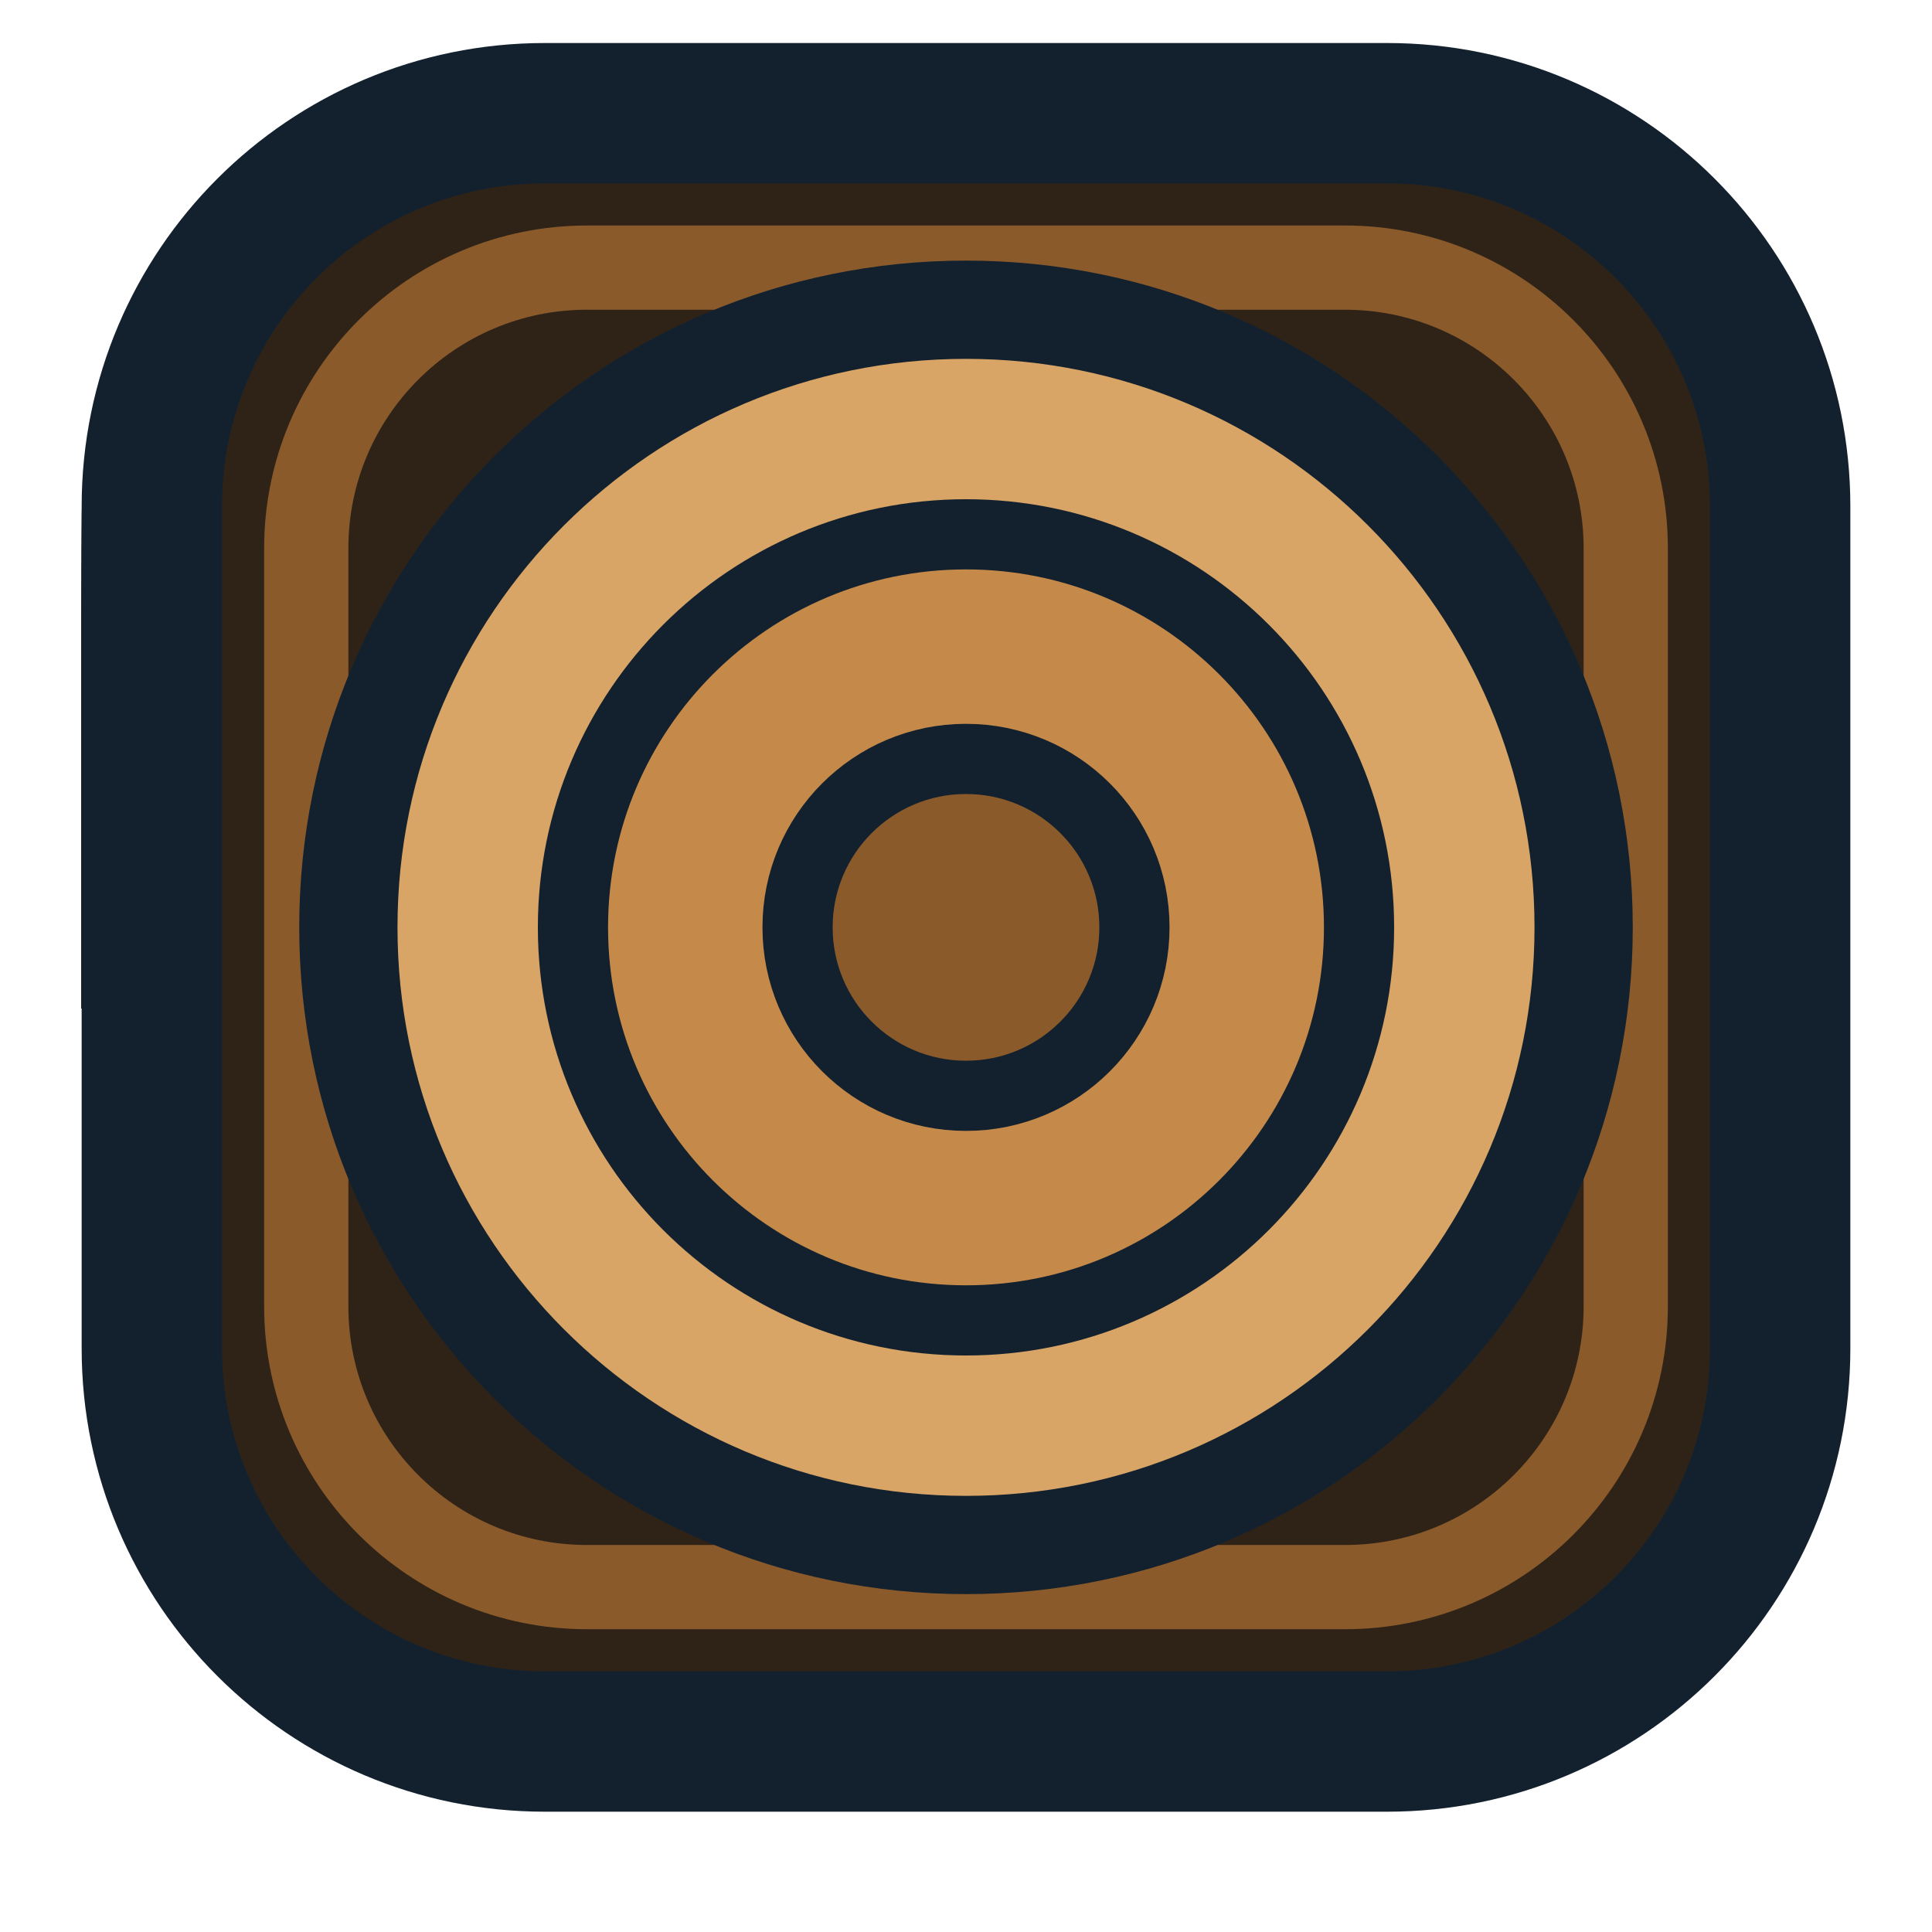
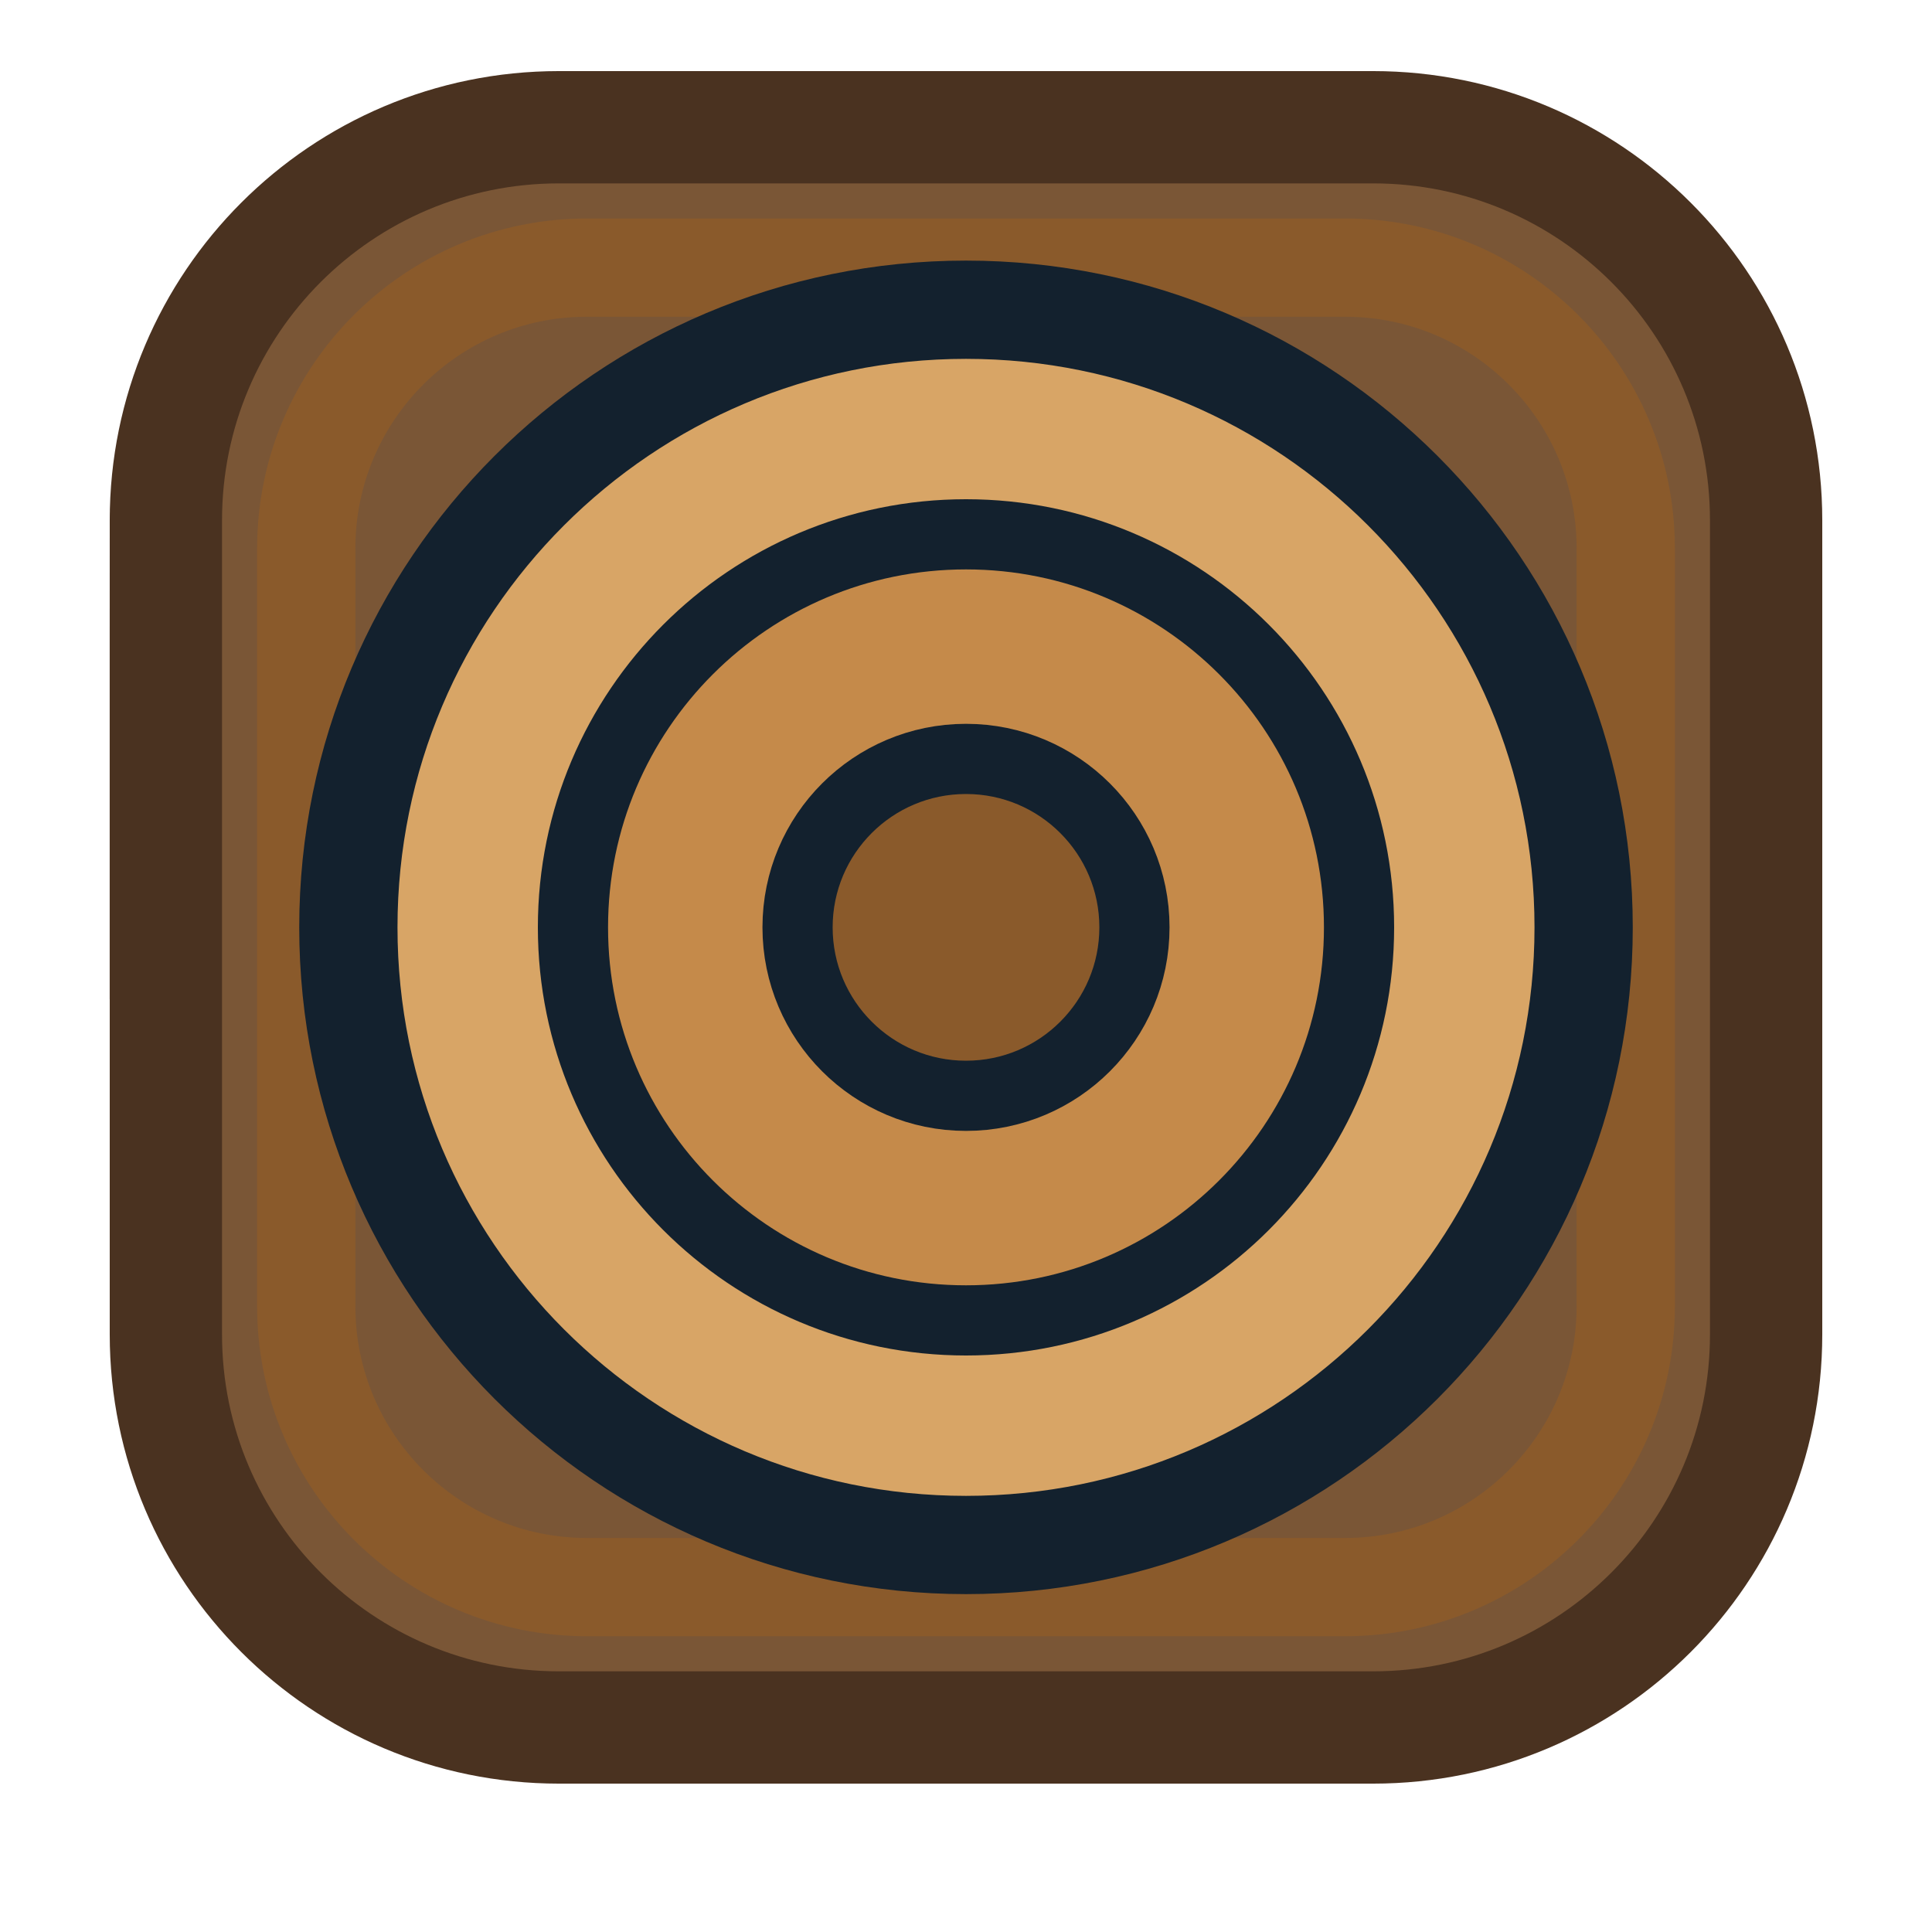
<svg xmlns="http://www.w3.org/2000/svg" viewBox="0 0 128 128" width="128" height="128">
  <defs>
    <filter id="dk" color-interpolation-filters="sRGB">
      <feColorMatrix type="matrix" values="0.32 0 0 0 0  0 0.30 0 0 0  0 0 0.34 0 0  0 0 0 1 0" />
    </filter>
  </defs>
  <svg x="4.48" y="8.96" width="119.04" height="119.04" viewBox="0 0 64 64" filter="url(#dk)">
-     <rect x="3" y="3" width="58" height="58" rx="14" fill="#2f2318" stroke="#13212e" stroke-width="5" />
-     <rect x="8.5" y="8.5" width="47" height="47" rx="10" fill="none" stroke="#8a5a2b" stroke-width="3" />
+     <rect x="3.5" y="3.5" width="57" height="57" rx="14" fill="#7a5636" stroke="#4a3220" stroke-width="4" />
+     <rect x="8.5" y="8.5" width="47" height="47" rx="10" fill="none" stroke="#8a5a2b" stroke-width="3.5" />
    <g fill="#d8a566" stroke="#13212e" stroke-width="3.5" stroke-linejoin="round" stroke-linecap="round">
      <circle cx="32" cy="32" r="22" />
    </g>
    <g fill="#c58a4a" stroke="#13212e" stroke-width="2.5" stroke-linejoin="round" stroke-linecap="round">
      <circle cx="32" cy="32" r="14" />
    </g>
    <g fill="#8a5a2b" stroke="#13212e" stroke-width="2.5" stroke-linejoin="round" stroke-linecap="round">
      <circle cx="32" cy="32" r="6" />
    </g>
  </svg>
  <svg x="4.48" y="7.79" width="119.04" height="119.04" viewBox="0 0 64 64" filter="url(#dk)">
-     <rect x="3" y="3" width="58" height="58" rx="14" fill="#2f2318" stroke="#13212e" stroke-width="5" />
-     <rect x="8.5" y="8.5" width="47" height="47" rx="10" fill="none" stroke="#8a5a2b" stroke-width="3" />
+     <rect x="3.5" y="3.5" width="57" height="57" rx="14" fill="#7a5636" stroke="#4a3220" stroke-width="4" />
+     <rect x="8.5" y="8.5" width="47" height="47" rx="10" fill="none" stroke="#8a5a2b" stroke-width="3.5" />
    <g fill="#d8a566" stroke="#13212e" stroke-width="3.5" stroke-linejoin="round" stroke-linecap="round">
      <circle cx="32" cy="32" r="22" />
    </g>
    <g fill="#c58a4a" stroke="#13212e" stroke-width="2.5" stroke-linejoin="round" stroke-linecap="round">
      <circle cx="32" cy="32" r="14" />
    </g>
    <g fill="#8a5a2b" stroke="#13212e" stroke-width="2.5" stroke-linejoin="round" stroke-linecap="round">
      <circle cx="32" cy="32" r="6" />
    </g>
  </svg>
  <svg x="4.48" y="6.61" width="119.04" height="119.04" viewBox="0 0 64 64" filter="url(#dk)">
-     <rect x="3" y="3" width="58" height="58" rx="14" fill="#2f2318" stroke="#13212e" stroke-width="5" />
-     <rect x="8.5" y="8.5" width="47" height="47" rx="10" fill="none" stroke="#8a5a2b" stroke-width="3" />
+     <rect x="3.5" y="3.5" width="57" height="57" rx="14" fill="#7a5636" stroke="#4a3220" stroke-width="4" />
+     <rect x="8.5" y="8.5" width="47" height="47" rx="10" fill="none" stroke="#8a5a2b" stroke-width="3.5" />
    <g fill="#d8a566" stroke="#13212e" stroke-width="3.5" stroke-linejoin="round" stroke-linecap="round">
      <circle cx="32" cy="32" r="22" />
    </g>
    <g fill="#c58a4a" stroke="#13212e" stroke-width="2.5" stroke-linejoin="round" stroke-linecap="round">
      <circle cx="32" cy="32" r="14" />
    </g>
    <g fill="#8a5a2b" stroke="#13212e" stroke-width="2.5" stroke-linejoin="round" stroke-linecap="round">
      <circle cx="32" cy="32" r="6" />
    </g>
  </svg>
  <svg x="4.48" y="5.44" width="119.04" height="119.04" viewBox="0 0 64 64" filter="url(#dk)">
-     <rect x="3" y="3" width="58" height="58" rx="14" fill="#2f2318" stroke="#13212e" stroke-width="5" />
-     <rect x="8.5" y="8.5" width="47" height="47" rx="10" fill="none" stroke="#8a5a2b" stroke-width="3" />
+     <rect x="3.5" y="3.5" width="57" height="57" rx="14" fill="#7a5636" stroke="#4a3220" stroke-width="4" />
+     <rect x="8.5" y="8.5" width="47" height="47" rx="10" fill="none" stroke="#8a5a2b" stroke-width="3.5" />
    <g fill="#d8a566" stroke="#13212e" stroke-width="3.5" stroke-linejoin="round" stroke-linecap="round">
      <circle cx="32" cy="32" r="22" />
    </g>
    <g fill="#c58a4a" stroke="#13212e" stroke-width="2.5" stroke-linejoin="round" stroke-linecap="round">
      <circle cx="32" cy="32" r="14" />
    </g>
    <g fill="#8a5a2b" stroke="#13212e" stroke-width="2.5" stroke-linejoin="round" stroke-linecap="round">
      <circle cx="32" cy="32" r="6" />
    </g>
  </svg>
  <svg x="4.48" y="4.27" width="119.04" height="119.04" viewBox="0 0 64 64" filter="url(#dk)">
-     <rect x="3" y="3" width="58" height="58" rx="14" fill="#2f2318" stroke="#13212e" stroke-width="5" />
-     <rect x="8.5" y="8.5" width="47" height="47" rx="10" fill="none" stroke="#8a5a2b" stroke-width="3" />
+     <rect x="3.5" y="3.5" width="57" height="57" rx="14" fill="#7a5636" stroke="#4a3220" stroke-width="4" />
+     <rect x="8.5" y="8.5" width="47" height="47" rx="10" fill="none" stroke="#8a5a2b" stroke-width="3.5" />
    <g fill="#d8a566" stroke="#13212e" stroke-width="3.5" stroke-linejoin="round" stroke-linecap="round">
      <circle cx="32" cy="32" r="22" />
    </g>
    <g fill="#c58a4a" stroke="#13212e" stroke-width="2.5" stroke-linejoin="round" stroke-linecap="round">
      <circle cx="32" cy="32" r="14" />
    </g>
    <g fill="#8a5a2b" stroke="#13212e" stroke-width="2.5" stroke-linejoin="round" stroke-linecap="round">
      <circle cx="32" cy="32" r="6" />
    </g>
  </svg>
  <svg x="4.48" y="3.09" width="119.04" height="119.04" viewBox="0 0 64 64" filter="url(#dk)">
-     <rect x="3" y="3" width="58" height="58" rx="14" fill="#2f2318" stroke="#13212e" stroke-width="5" />
-     <rect x="8.5" y="8.5" width="47" height="47" rx="10" fill="none" stroke="#8a5a2b" stroke-width="3" />
+     <rect x="3.5" y="3.5" width="57" height="57" rx="14" fill="#7a5636" stroke="#4a3220" stroke-width="4" />
+     <rect x="8.5" y="8.5" width="47" height="47" rx="10" fill="none" stroke="#8a5a2b" stroke-width="3.5" />
    <g fill="#d8a566" stroke="#13212e" stroke-width="3.5" stroke-linejoin="round" stroke-linecap="round">
      <circle cx="32" cy="32" r="22" />
    </g>
    <g fill="#c58a4a" stroke="#13212e" stroke-width="2.5" stroke-linejoin="round" stroke-linecap="round">
      <circle cx="32" cy="32" r="14" />
    </g>
    <g fill="#8a5a2b" stroke="#13212e" stroke-width="2.5" stroke-linejoin="round" stroke-linecap="round">
      <circle cx="32" cy="32" r="6" />
    </g>
  </svg>
  <svg x="4.48" y="1.92" width="119.04" height="119.04" viewBox="0 0 64 64">
-     <rect x="3" y="3" width="58" height="58" rx="14" fill="#2f2318" stroke="#13212e" stroke-width="5" />
-     <rect x="8.5" y="8.5" width="47" height="47" rx="10" fill="none" stroke="#8a5a2b" stroke-width="3" />
+     <rect x="3.5" y="3.5" width="57" height="57" rx="14" fill="#7a5636" stroke="#4a3220" stroke-width="4" />
+     <rect x="8.5" y="8.5" width="47" height="47" rx="10" fill="none" stroke="#8a5a2b" stroke-width="3.5" />
    <g fill="#d8a566" stroke="#13212e" stroke-width="3.5" stroke-linejoin="round" stroke-linecap="round">
      <circle cx="32" cy="32" r="22" />
    </g>
    <g fill="#c58a4a" stroke="#13212e" stroke-width="2.5" stroke-linejoin="round" stroke-linecap="round">
      <circle cx="32" cy="32" r="14" />
    </g>
    <g fill="#8a5a2b" stroke="#13212e" stroke-width="2.5" stroke-linejoin="round" stroke-linecap="round">
      <circle cx="32" cy="32" r="6" />
    </g>
  </svg>
</svg>
